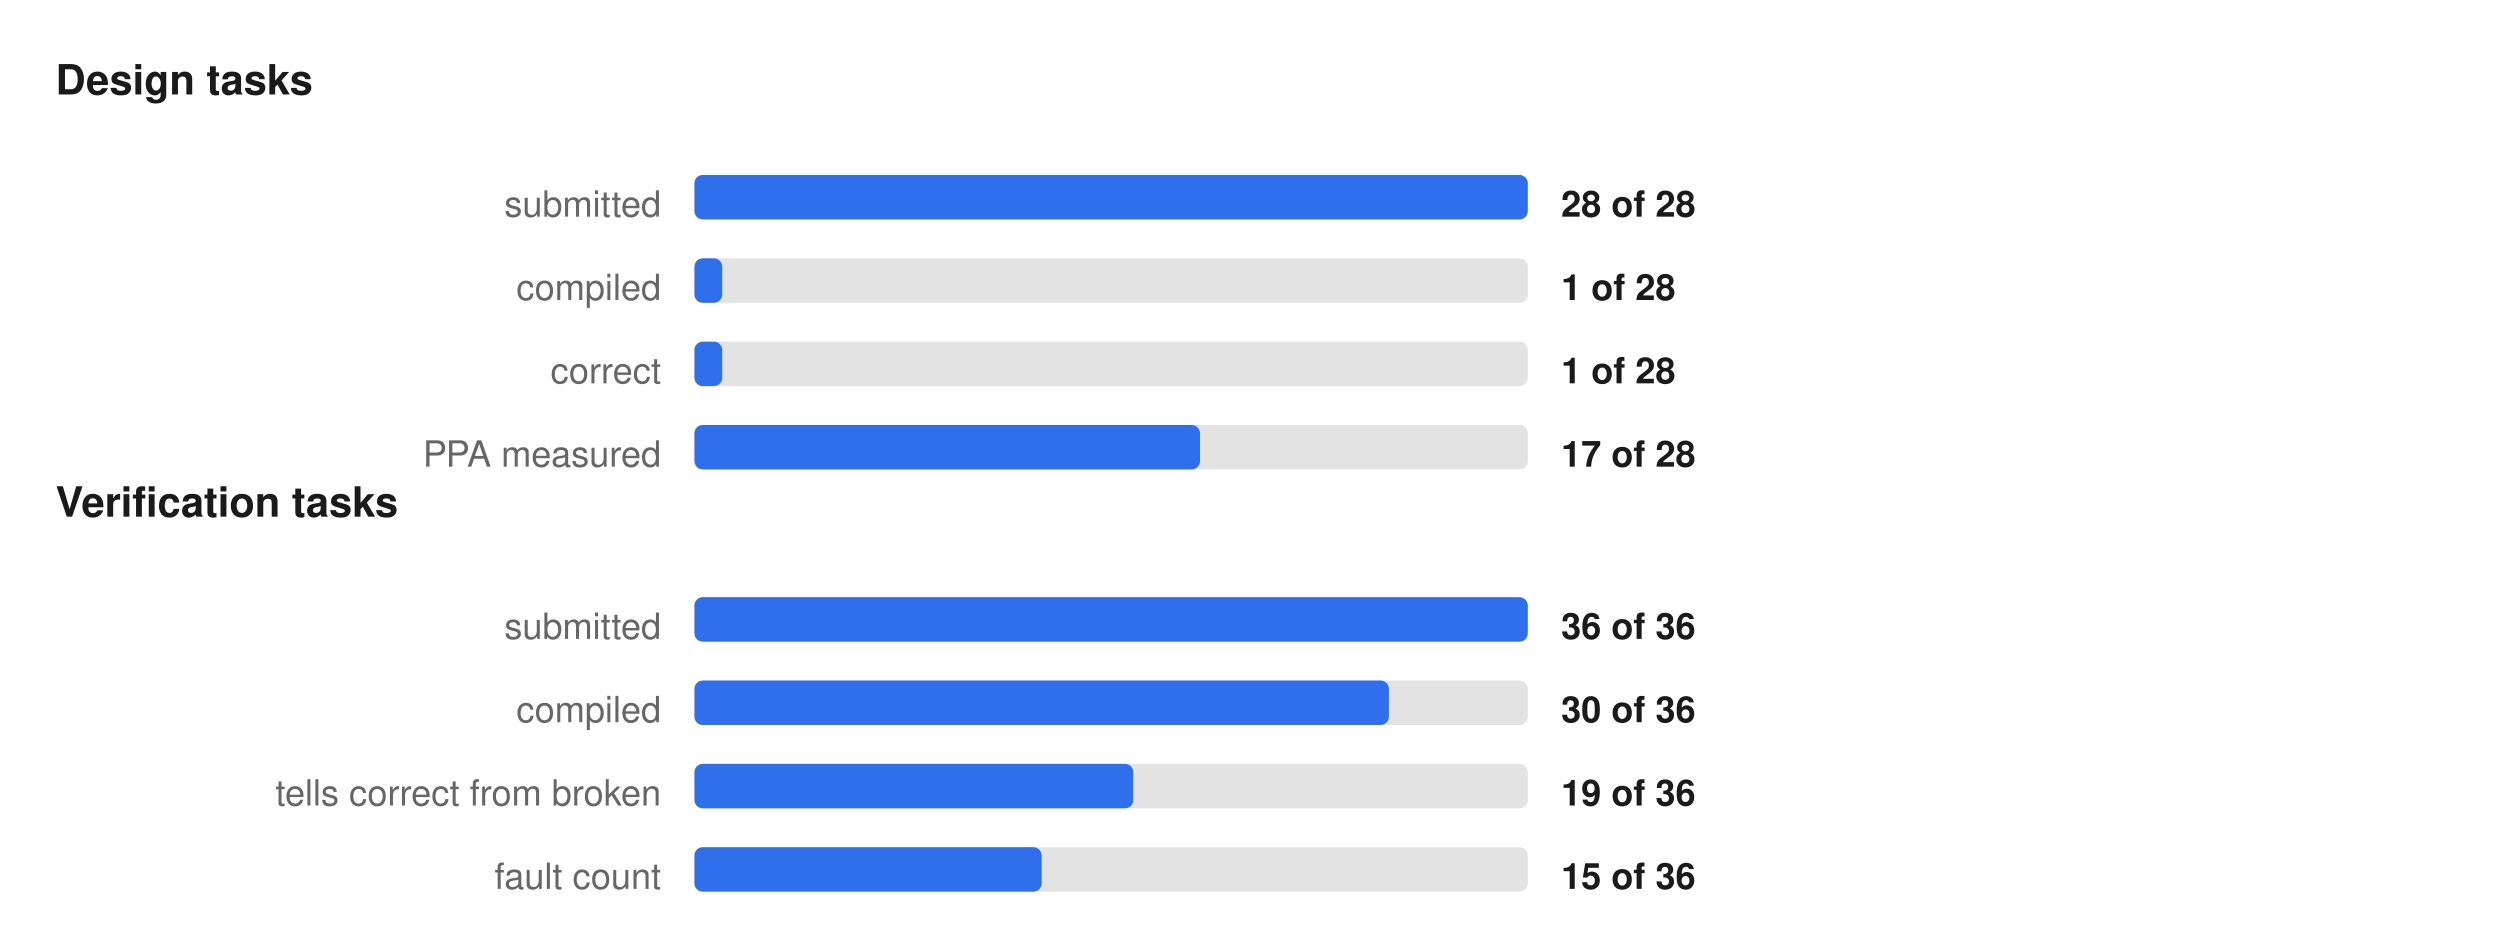
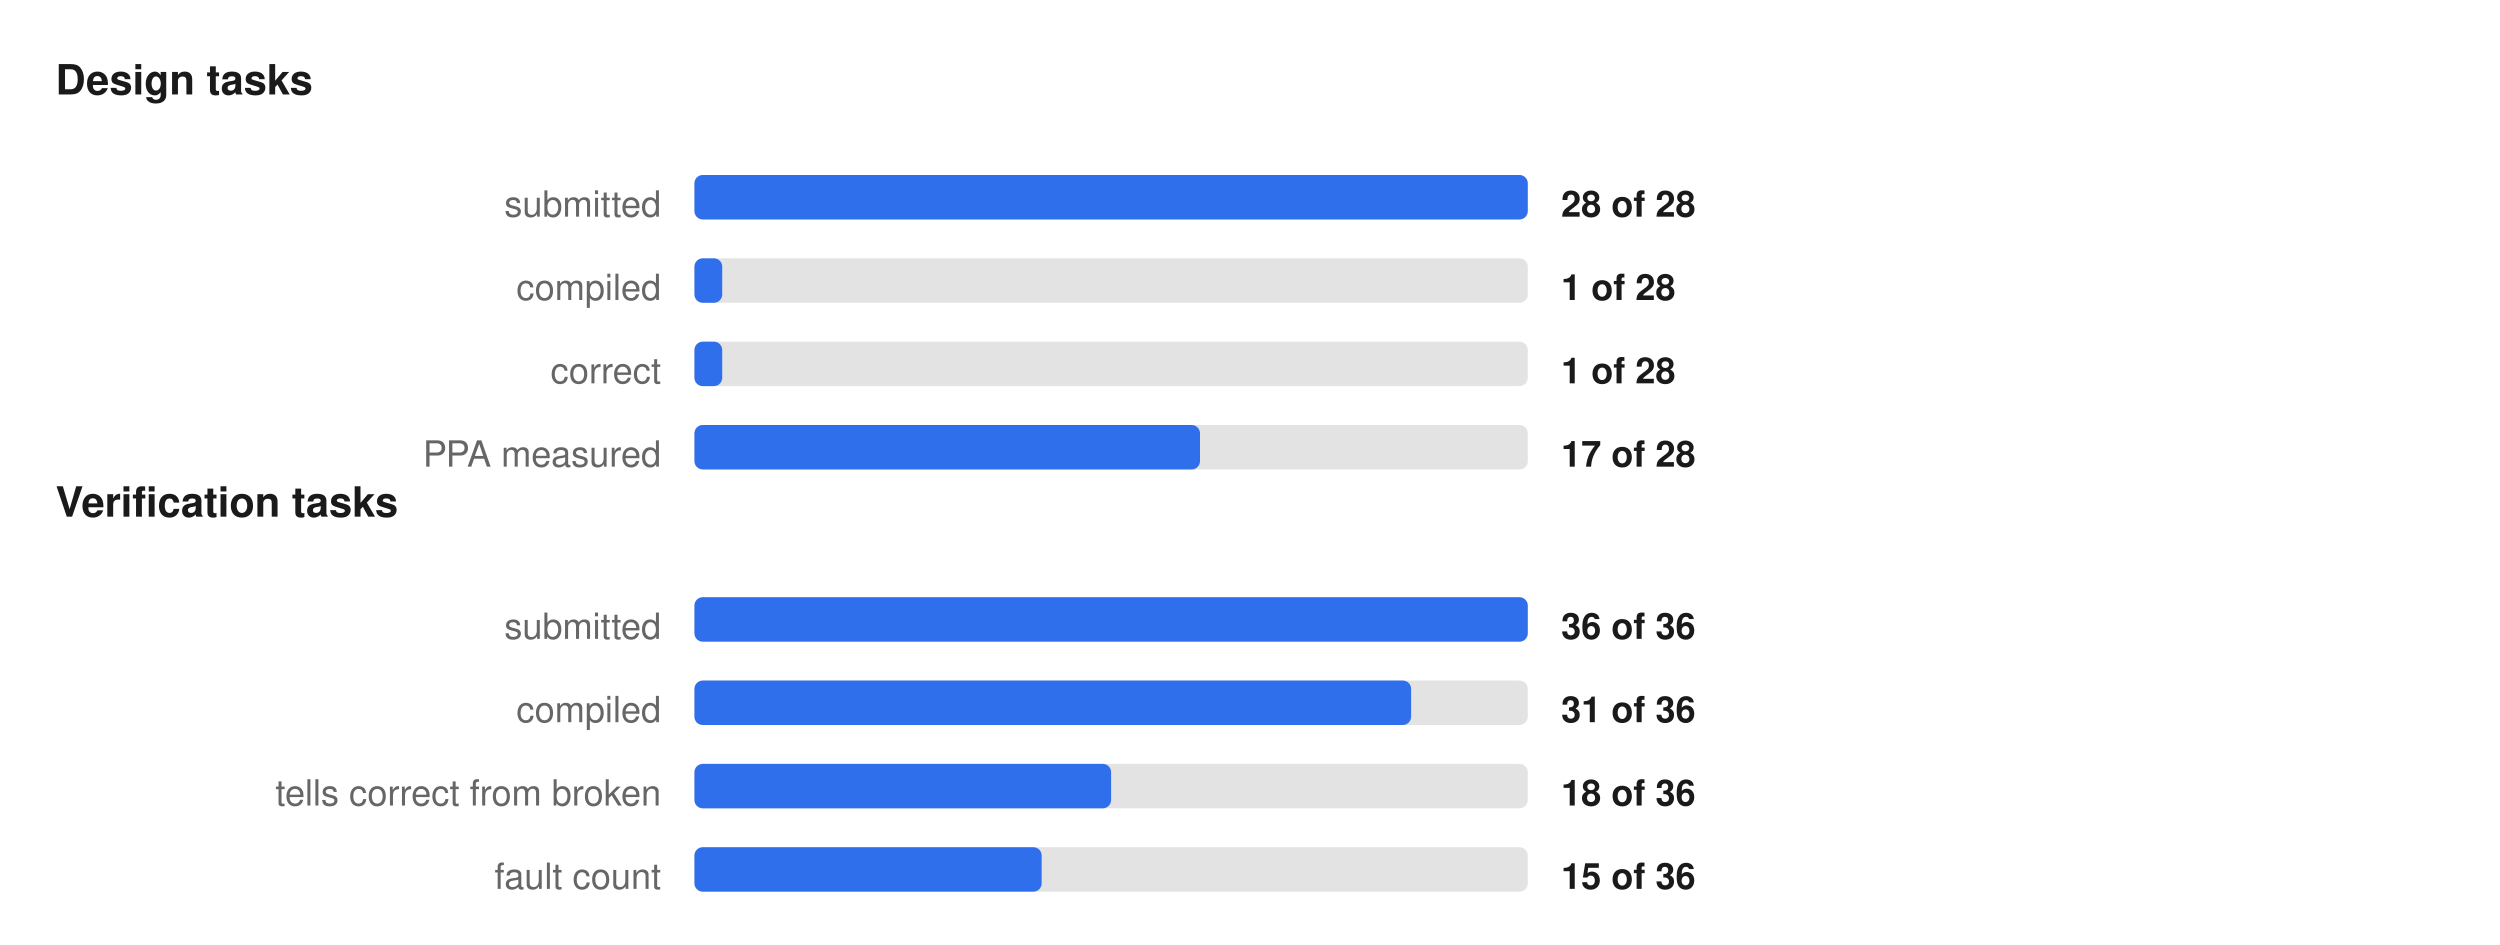
<svg xmlns="http://www.w3.org/2000/svg" viewBox="0 0 900 340" font-family="-apple-system,BlinkMacSystemFont,Segoe UI,Helvetica,Arial,sans-serif">
  <rect width="900" height="340" fill="none" />
  <text x="20" y="34" fill="#1a1a1a" font-size="15" font-weight="600">Design tasks</text>
  <text x="238" y="78" fill="#666" font-size="13" text-anchor="end">submitted</text>
  <rect x="250" y="63" width="300" height="16" rx="3" fill="#e3e3e3" />
  <rect x="250" y="63" width="300" height="16" rx="3" fill="#2f6feb" />
  <text x="562" y="78" fill="#1a1a1a" font-size="13" font-weight="600">28 of 28</text>
  <text x="238" y="108" fill="#666" font-size="13" text-anchor="end">compiled</text>
  <rect x="250" y="93" width="300" height="16" rx="3" fill="#e3e3e3" />
  <rect x="250" y="93" width="10" height="16" rx="3" fill="#2f6feb" />
  <text x="562" y="108" fill="#1a1a1a" font-size="13" font-weight="600">1 of 28</text>
  <text x="238" y="138" fill="#666" font-size="13" text-anchor="end">correct</text>
  <rect x="250" y="123" width="300" height="16" rx="3" fill="#e3e3e3" />
  <rect x="250" y="123" width="10" height="16" rx="3" fill="#2f6feb" />
  <text x="562" y="138" fill="#1a1a1a" font-size="13" font-weight="600">1 of 28</text>
  <text x="238" y="168" fill="#666" font-size="13" text-anchor="end">PPA measured</text>
  <rect x="250" y="153" width="300" height="16" rx="3" fill="#e3e3e3" />
  <rect x="250" y="153" width="182" height="16" rx="3" fill="#2f6feb" />
  <text x="562" y="168" fill="#1a1a1a" font-size="13" font-weight="600">17 of 28</text>
  <text x="20" y="186" fill="#1a1a1a" font-size="15" font-weight="600">Verification tasks</text>
  <text x="238" y="230" fill="#666" font-size="13" text-anchor="end">submitted</text>
  <rect x="250" y="215" width="300" height="16" rx="3" fill="#e3e3e3" />
  <rect x="250" y="215" width="300" height="16" rx="3" fill="#2f6feb" />
  <text x="562" y="230" fill="#1a1a1a" font-size="13" font-weight="600">36 of 36</text>
  <text x="238" y="260" fill="#666" font-size="13" text-anchor="end">compiled</text>
  <rect x="250" y="245" width="300" height="16" rx="3" fill="#e3e3e3" />
-   <rect x="250" y="245" width="250" height="16" rx="3" fill="#2f6feb" />
-   <text x="562" y="260" fill="#1a1a1a" font-size="13" font-weight="600">30 of 36</text>
+   <rect x="250" y="245" width="258" height="16" rx="3" fill="#2f6feb" />
+   <text x="562" y="260" fill="#1a1a1a" font-size="13" font-weight="600">31 of 36</text>
  <text x="238" y="290" fill="#666" font-size="13" text-anchor="end">tells correct from broken</text>
  <rect x="250" y="275" width="300" height="16" rx="3" fill="#e3e3e3" />
-   <rect x="250" y="275" width="158" height="16" rx="3" fill="#2f6feb" />
-   <text x="562" y="290" fill="#1a1a1a" font-size="13" font-weight="600">19 of 36</text>
+   <rect x="250" y="275" width="150" height="16" rx="3" fill="#2f6feb" />
+   <text x="562" y="290" fill="#1a1a1a" font-size="13" font-weight="600">18 of 36</text>
  <text x="238" y="320" fill="#666" font-size="13" text-anchor="end">fault count</text>
  <rect x="250" y="305" width="300" height="16" rx="3" fill="#e3e3e3" />
  <rect x="250" y="305" width="125" height="16" rx="3" fill="#2f6feb" />
  <text x="562" y="320" fill="#1a1a1a" font-size="13" font-weight="600">15 of 36</text>
</svg>
